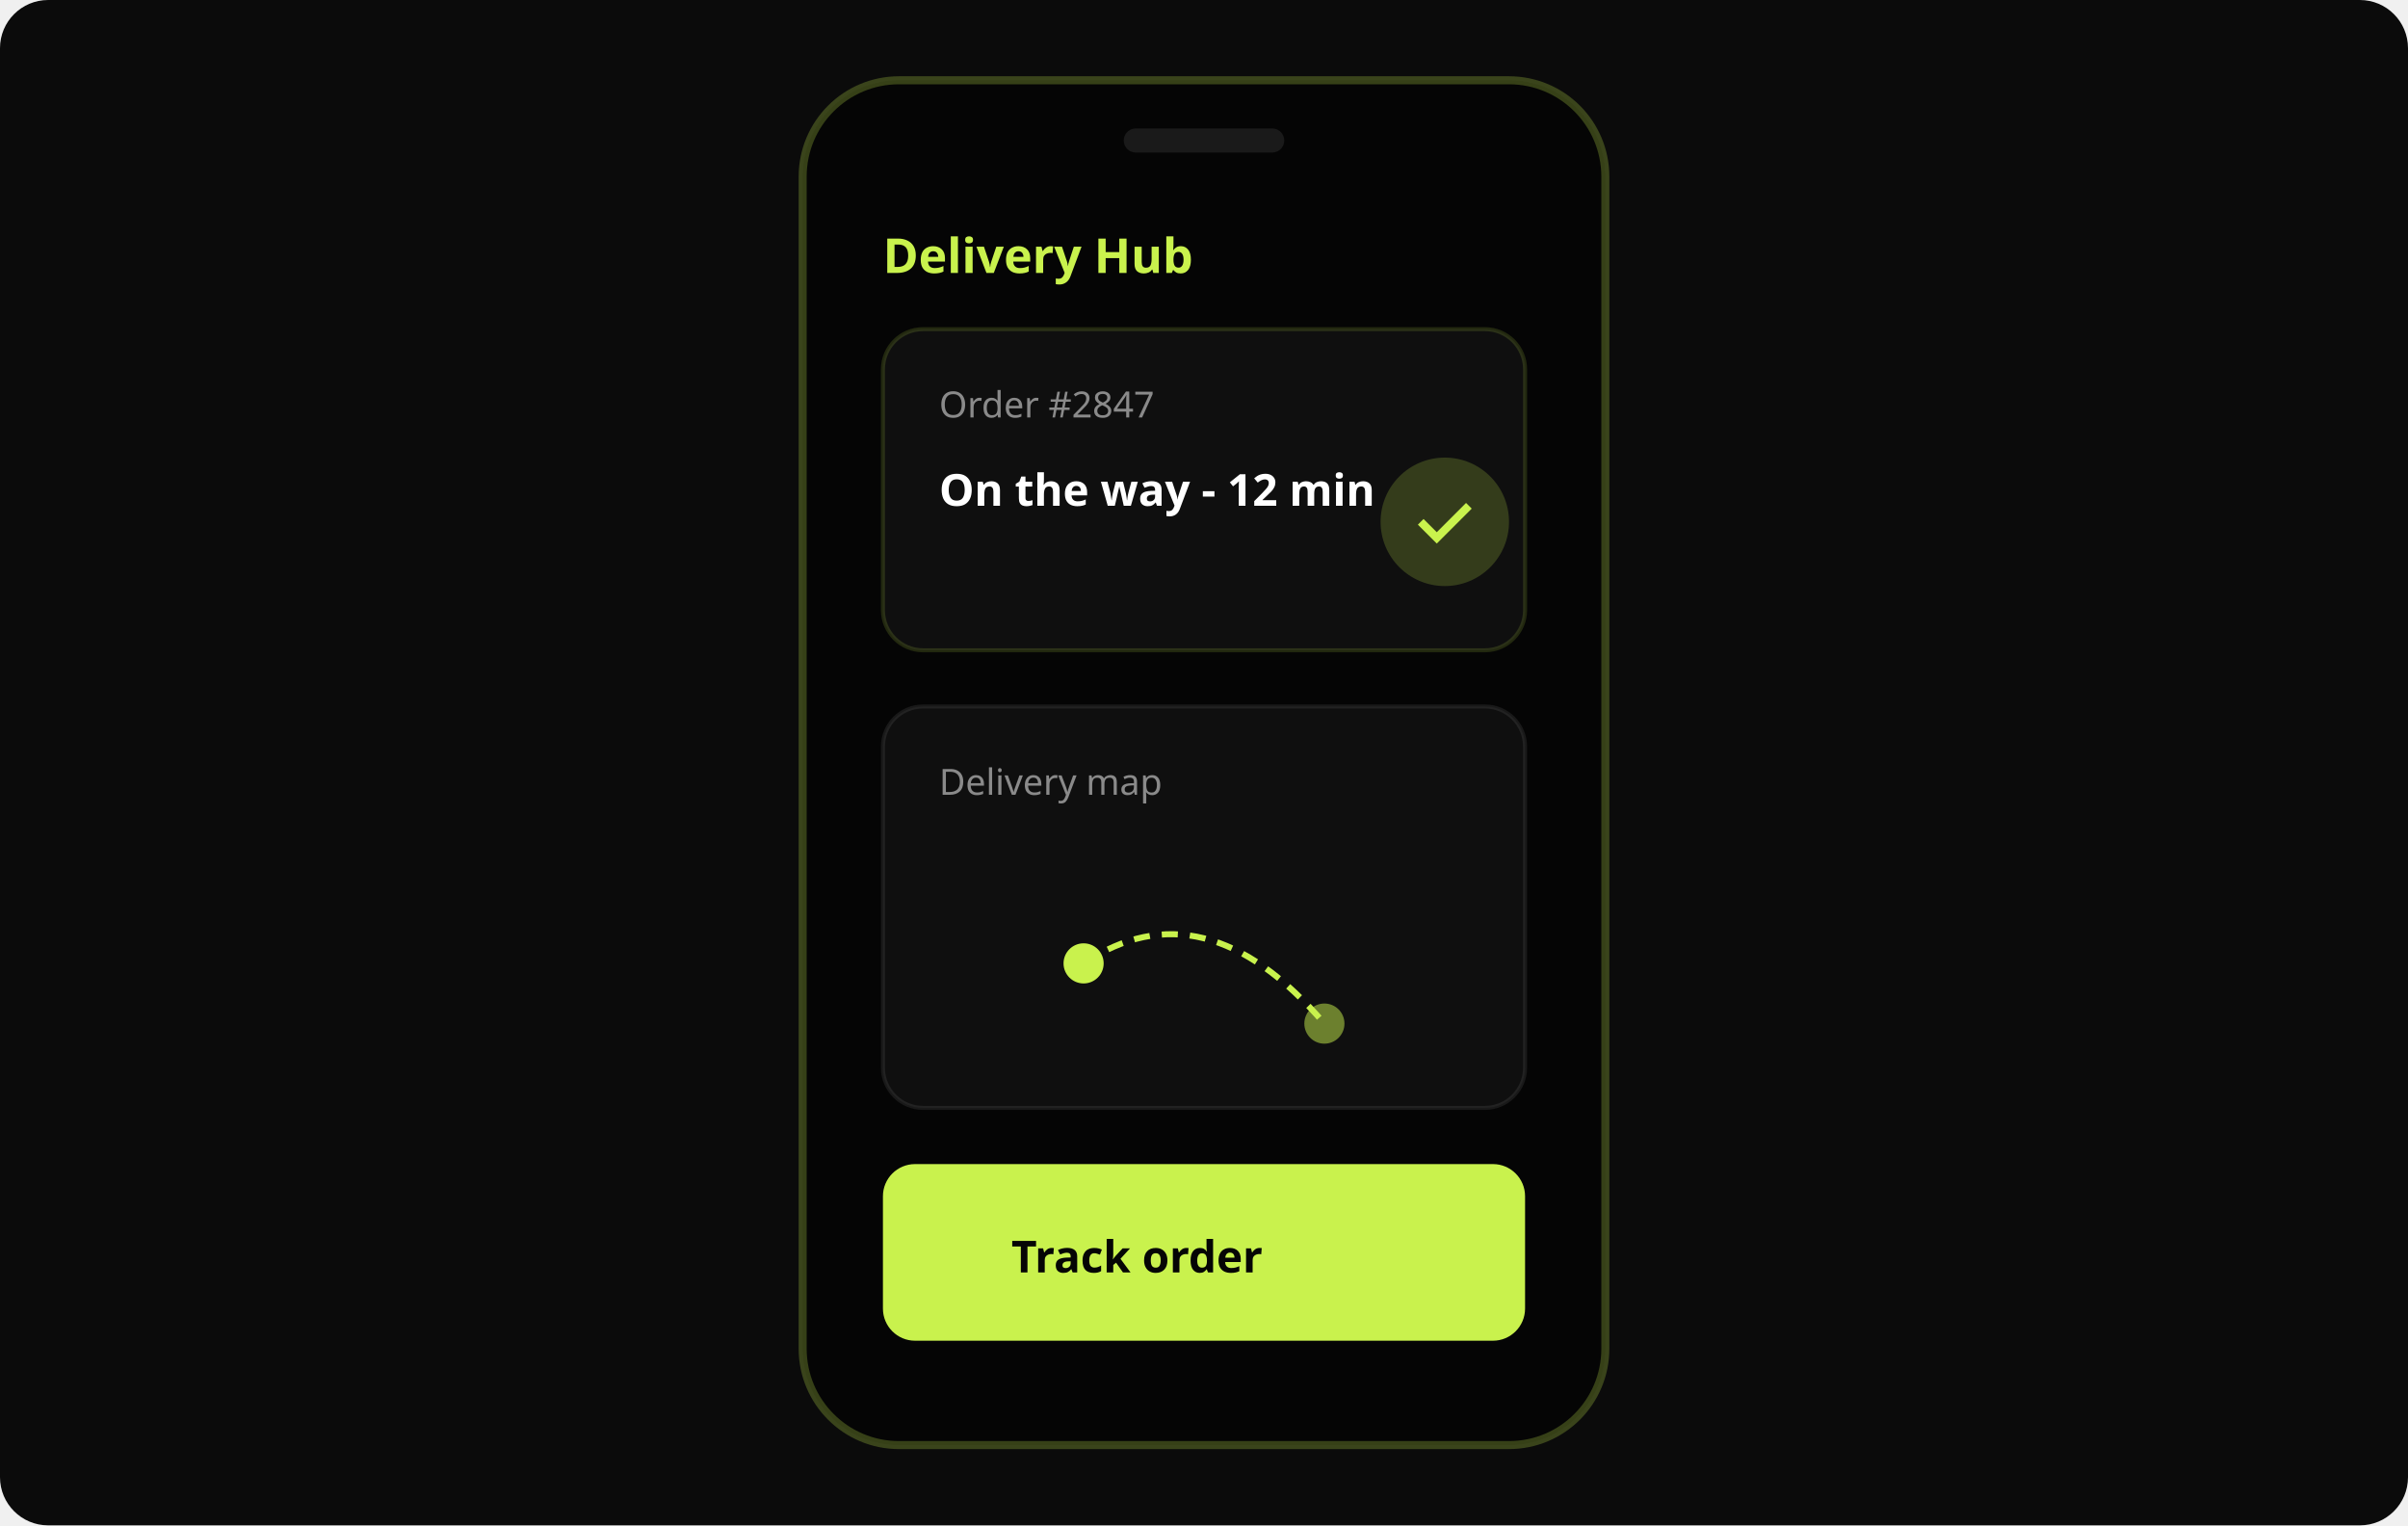
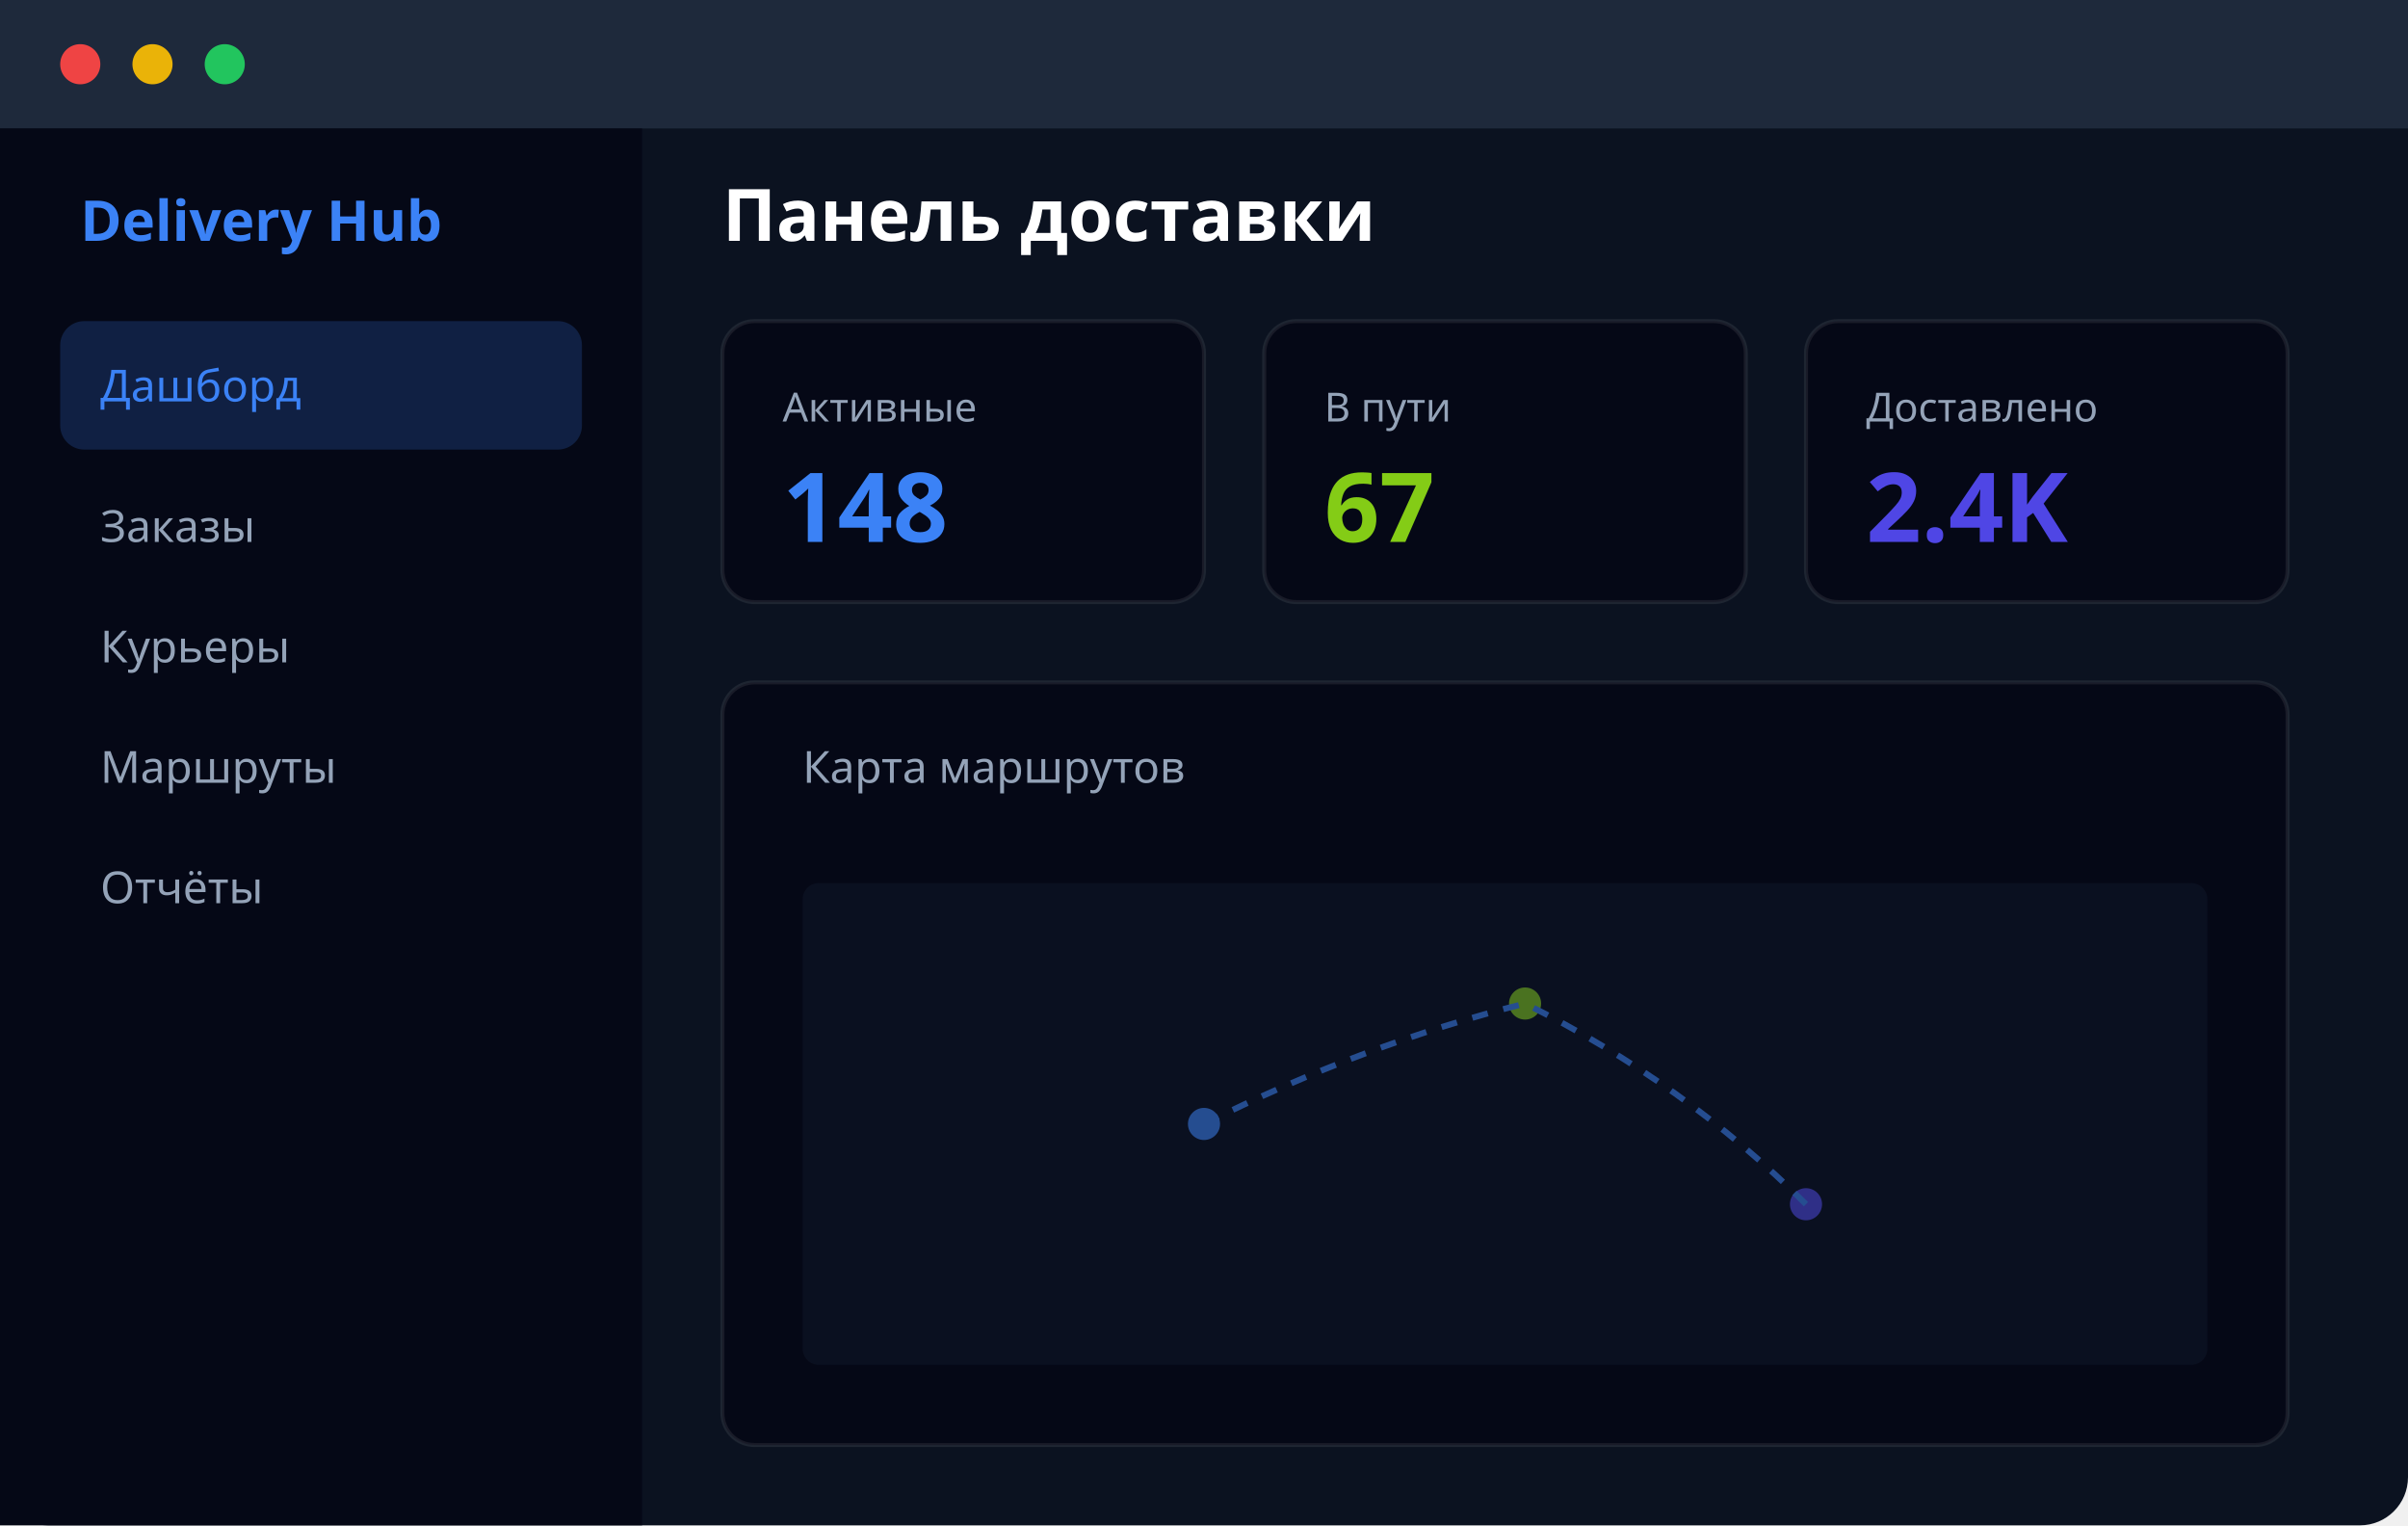
<svg xmlns="http://www.w3.org/2000/svg" viewBox="0 0 600 380" fill="none">
-   <rect width="600" height="380" rx="12" fill="#0B0B0B" />
-   <rect x="200" y="20" width="200" height="340" rx="24" fill="#050505" stroke="rgba(201,242,77,0.25)" stroke-width="2" />
-   <rect x="280" y="32" width="40" height="6" rx="3" fill="#1a1a1a" />
-   <text x="220" y="68" fill="#c9f24d" font-family="system-ui" font-size="12" font-weight="700">Delivery Hub</text>
-   <rect x="220" y="82" width="160" height="80" rx="10" fill="#0f0f0f" stroke="rgba(201,242,77,0.15)" />
-   <text x="234" y="104" fill="#8a8a8a" font-family="system-ui" font-size="9">Order #2847</text>
-   <text x="234" y="126" fill="#ffffff" font-family="system-ui" font-size="11" font-weight="600">On the way - 12 min</text>
-   <circle cx="360" cy="130" r="16" fill="#c9f24d" opacity="0.2" />
-   <path d="M354 130 L358 134 L366 126" stroke="#c9f24d" stroke-width="2" fill="none" />
-   <rect x="220" y="176" width="160" height="100" rx="10" fill="#0f0f0f" stroke="rgba(255,255,255,0.08)" />
-   <text x="234" y="198" fill="#8a8a8a" font-family="system-ui" font-size="9">Delivery map</text>
-   <circle cx="270" cy="240" r="5" fill="#c9f24d" />
-   <circle cx="330" cy="255" r="5" fill="#c9f24d" opacity="0.5" />
-   <path d="M270 240 Q300 220 330 255" stroke="#c9f24d" stroke-width="1.5" stroke-dasharray="4 3" fill="none" />
-   <rect x="220" y="290" width="160" height="44" rx="8" fill="#c9f24d" />
-   <text x="252" y="317" fill="#050505" font-family="system-ui" font-size="11" font-weight="700">Track order</text>
+   <rect width="600" height="380" rx="12" fill="#0B1220" />
+   <rect width="600" height="32" fill="#1e293b" />
+   <circle cx="20" cy="16" r="5" fill="#ef4444" />
+   <circle cx="38" cy="16" r="5" fill="#eab308" />
+   <circle cx="56" cy="16" r="5" fill="#22c55e" />
+   <rect x="0" y="32" width="160" height="348" fill="#050816" />
+   <text x="20" y="60" fill="#3B82F6" font-family="system-ui" font-size="14" font-weight="700">Delivery Hub</text>
+   <rect x="15" y="80" width="130" height="32" rx="6" fill="#3B82F6" opacity="0.2" />
+   <text x="25" y="100" fill="#3B82F6" font-family="system-ui" font-size="11">Дашборд</text>
+   <text x="25" y="135" fill="#94A3B8" font-family="system-ui" font-size="11">Заказы</text>
+   <text x="25" y="165" fill="#94A3B8" font-family="system-ui" font-size="11">Курьеры</text>
+   <text x="25" y="195" fill="#94A3B8" font-family="system-ui" font-size="11">Маршруты</text>
+   <text x="25" y="225" fill="#94A3B8" font-family="system-ui" font-size="11">Отчёты</text>
+   <text x="180" y="60" fill="white" font-family="system-ui" font-size="18" font-weight="600">Панель доставки</text>
+   <rect x="180" y="80" width="120" height="70" rx="8" fill="#050816" stroke="rgba(255,255,255,0.08)" />
+   <text x="195" y="105" fill="#94A3B8" font-family="system-ui" font-size="10">Активные</text>
+   <text x="195" y="135" fill="#3B82F6" font-family="system-ui" font-size="24" font-weight="700">148</text>
+   <rect x="315" y="80" width="120" height="70" rx="8" fill="#050816" stroke="rgba(255,255,255,0.08)" />
+   <text x="330" y="105" fill="#94A3B8" font-family="system-ui" font-size="10">В пути</text>
+   <text x="330" y="135" fill="#84cc16" font-family="system-ui" font-size="24" font-weight="700">67</text>
+   <rect x="450" y="80" width="120" height="70" rx="8" fill="#050816" stroke="rgba(255,255,255,0.08)" />
+   <text x="465" y="105" fill="#94A3B8" font-family="system-ui" font-size="10">Доставлено</text>
+   <text x="465" y="135" fill="#4F46E5" font-family="system-ui" font-size="24" font-weight="700">2.4K</text>
+   <rect x="180" y="170" width="390" height="190" rx="8" fill="#050816" stroke="rgba(255,255,255,0.08)" />
+   <text x="200" y="195" fill="#94A3B8" font-family="system-ui" font-size="11">Карта маршрутов</text>
+   <circle cx="300" cy="280" r="4" fill="#3B82F6" />
+   <circle cx="380" cy="250" r="4" fill="#84cc16" />
+   <circle cx="450" cy="300" r="4" fill="#4F46E5" />
+   <path d="M300 280 Q340 260 380 250 Q420 270 450 300" stroke="#3B82F6" stroke-width="1.5" stroke-dasharray="4 4" fill="none" />
+   <rect x="200" y="220" width="350" height="120" rx="4" fill="#0f172a" opacity="0.5" />
</svg>
